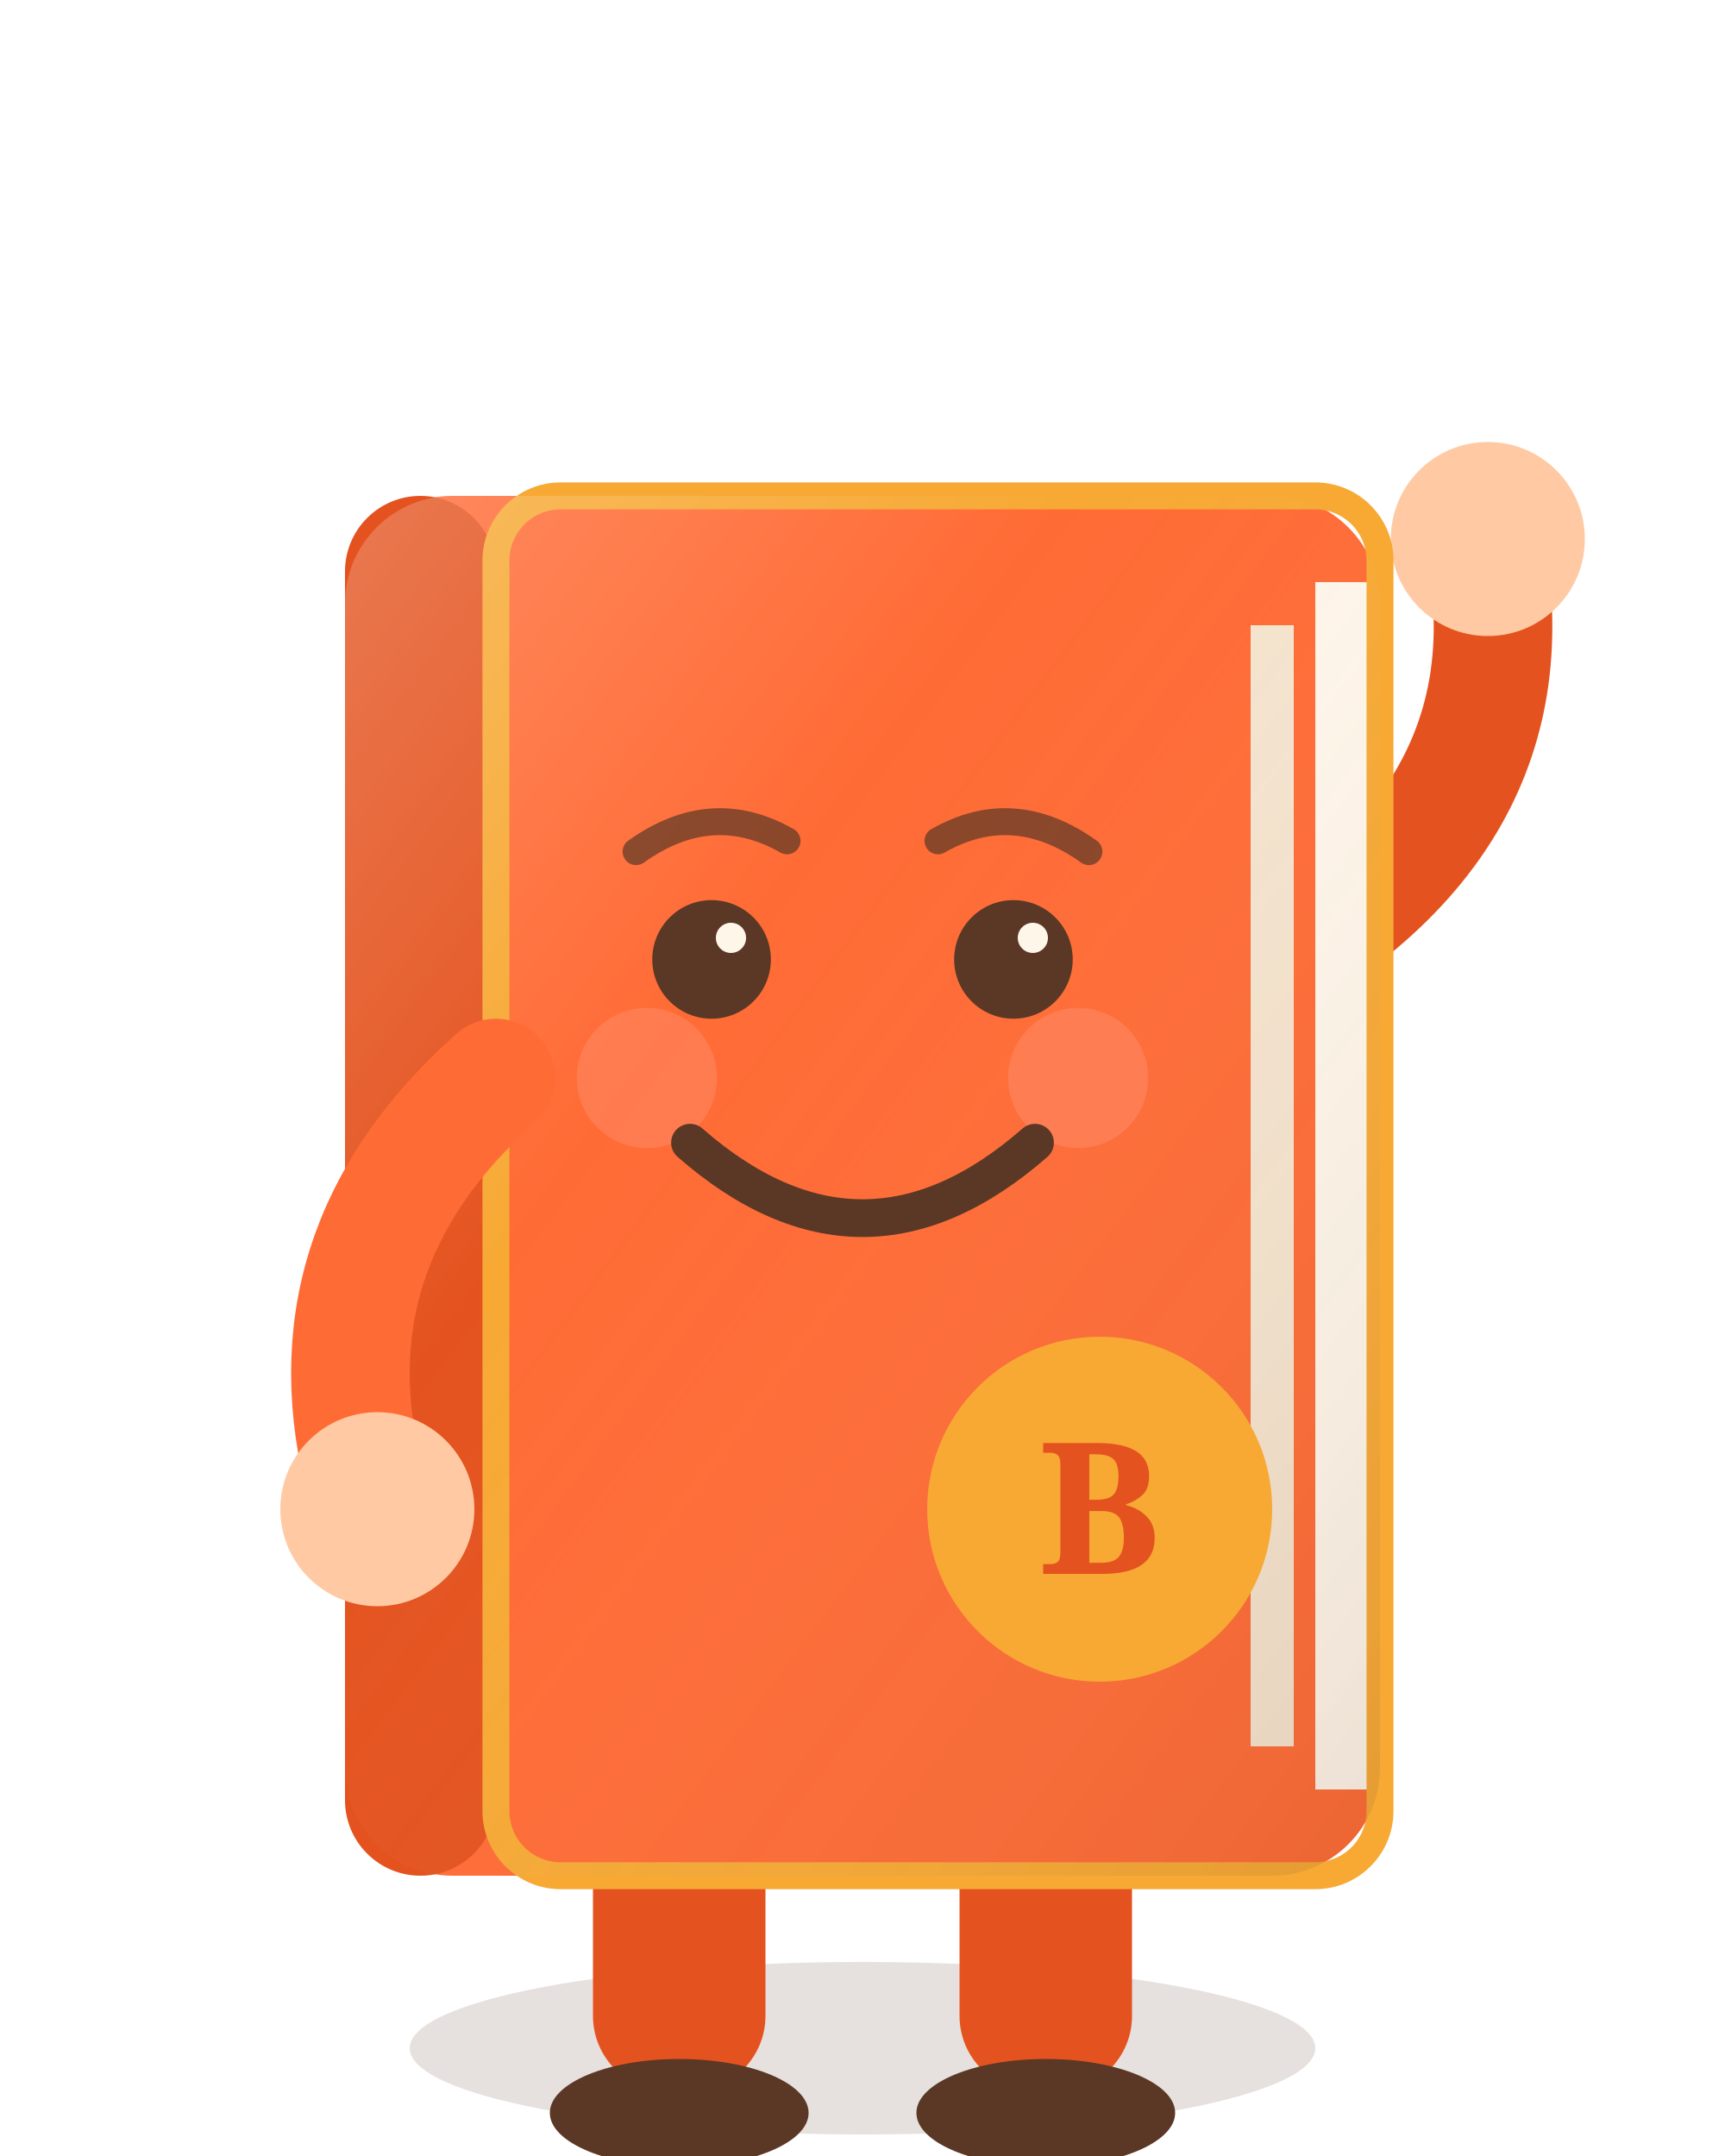
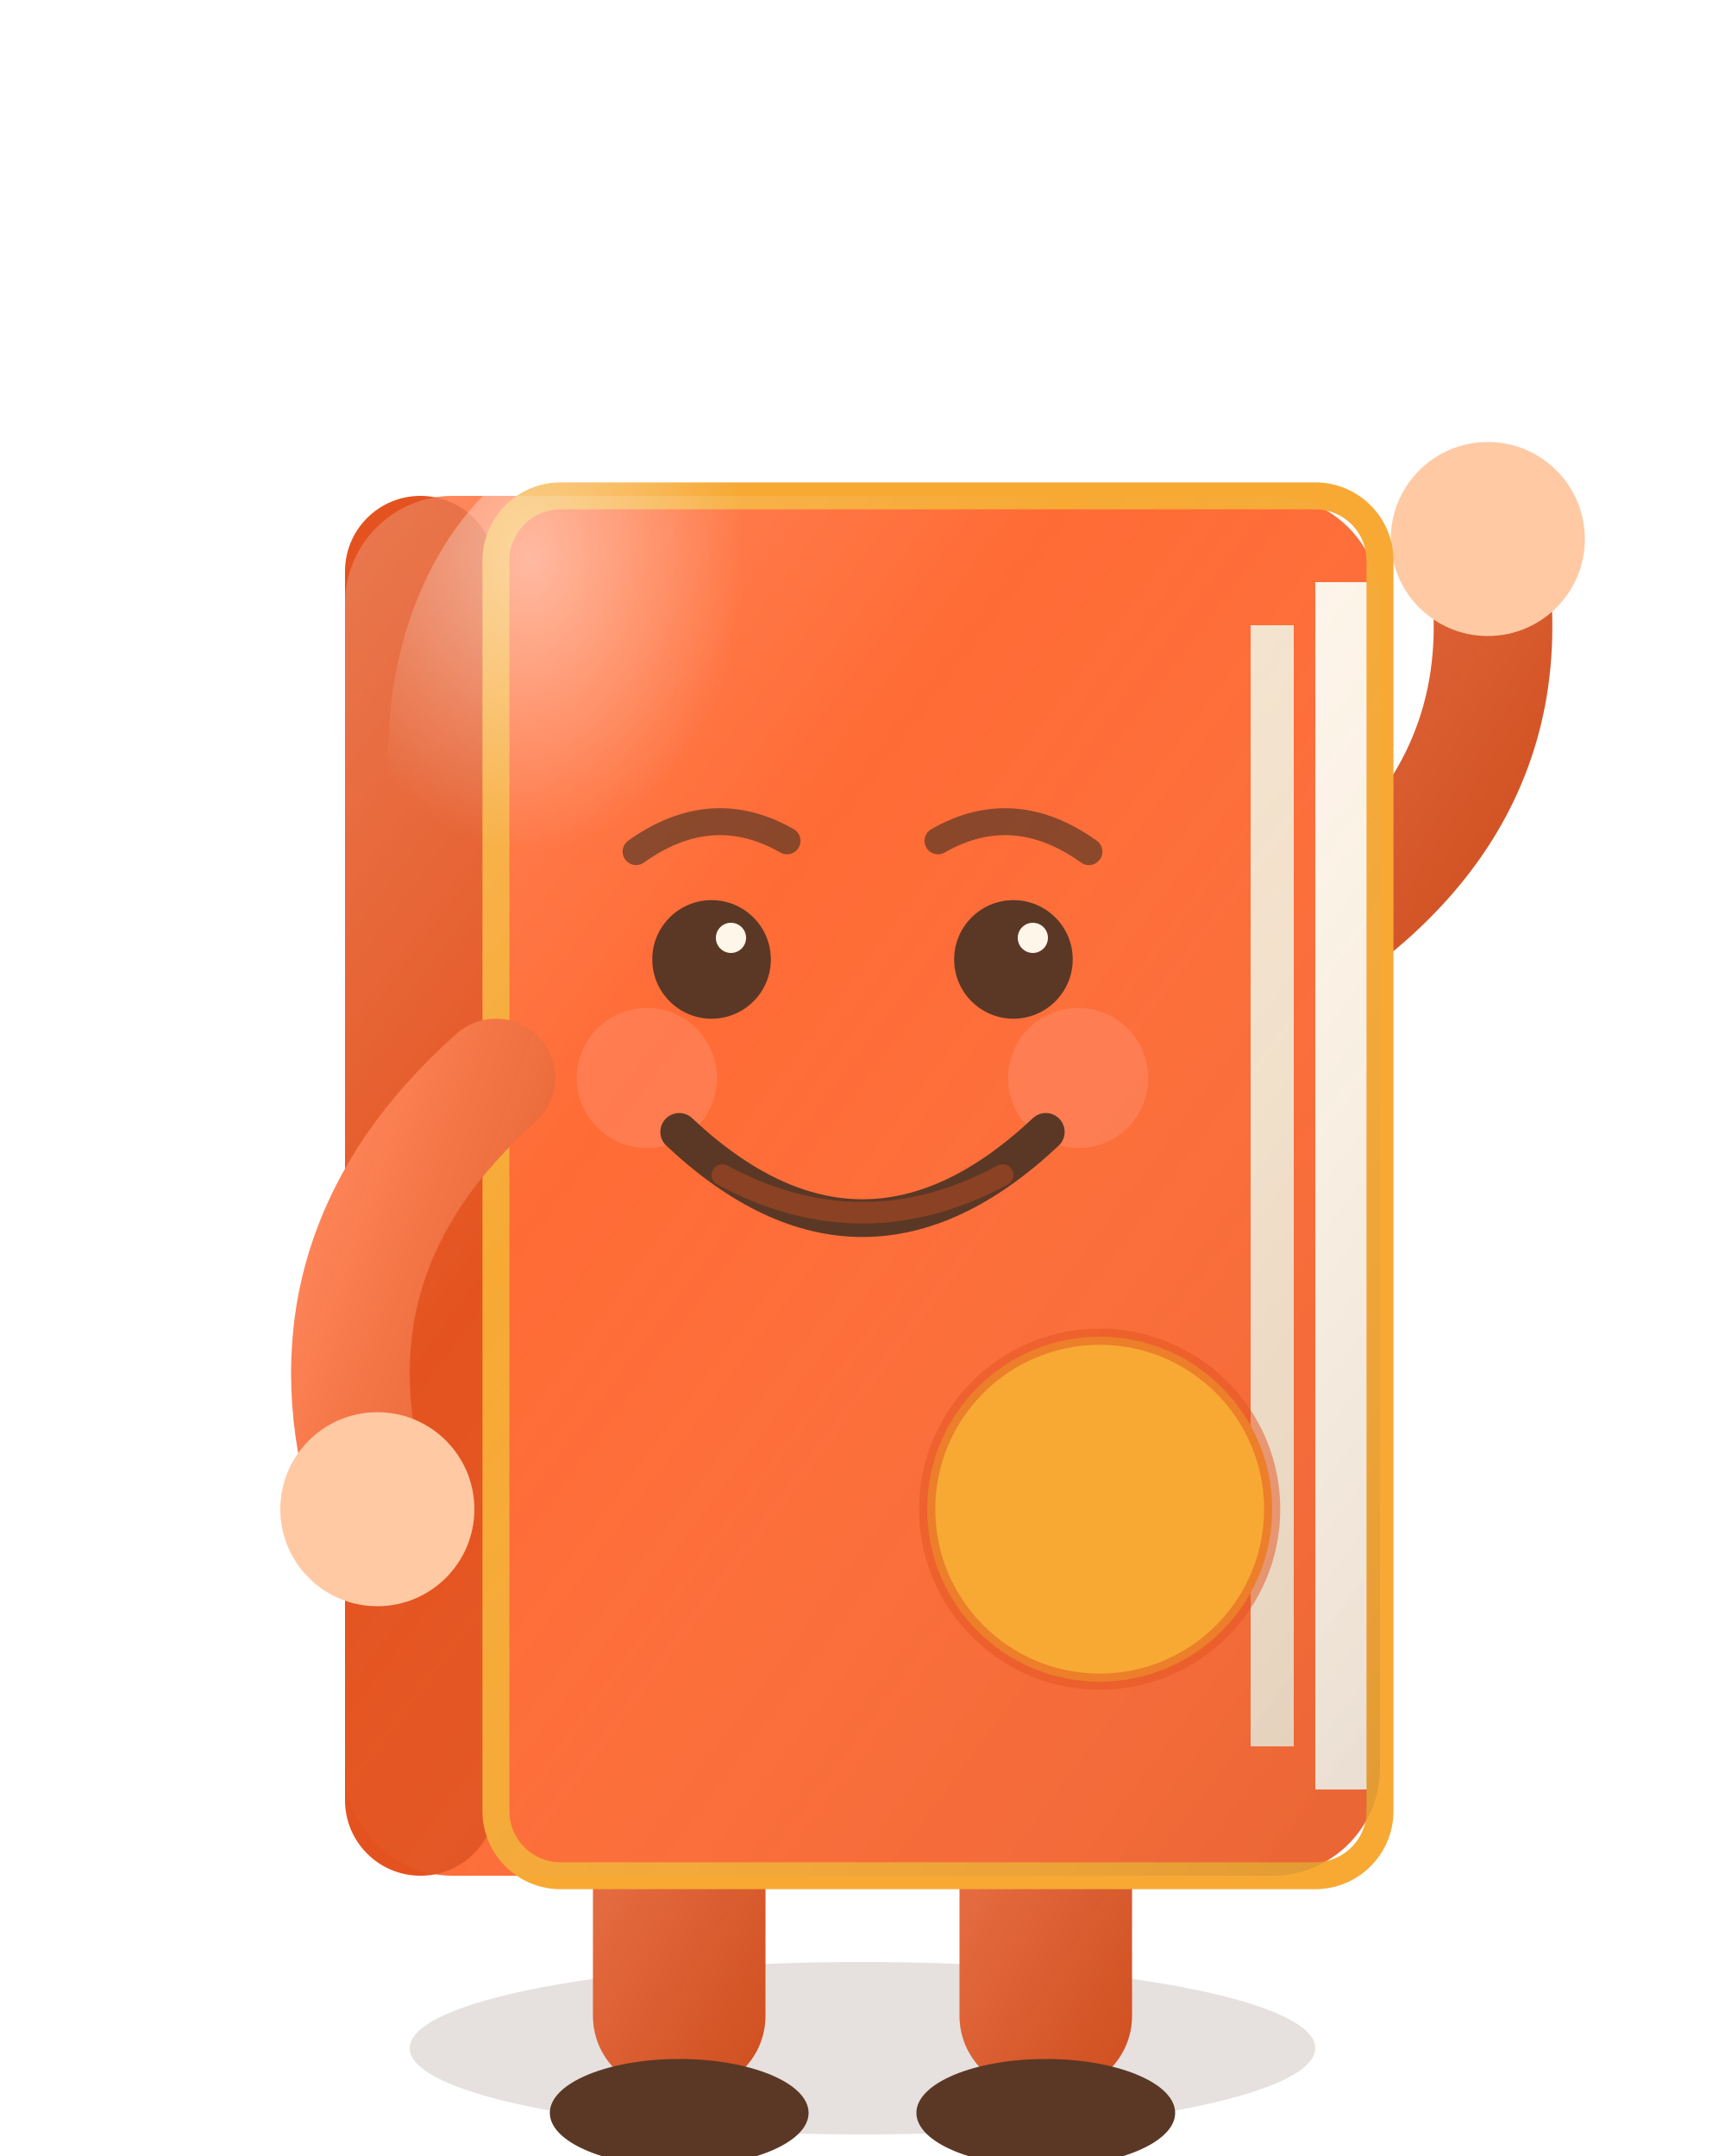
<svg xmlns="http://www.w3.org/2000/svg" viewBox="0 0 160 200">
  <defs>
    <linearGradient id="coverSheen" x1="0" y1="0" x2="1" y2="1">
      <stop offset="0%" stop-color="#FFFFFF" stop-opacity=".22" />
      <stop offset="35%" stop-color="#FFFFFF" stop-opacity="0" />
-       <stop offset="100%" stop-color="#5A3825" stop-opacity=".12" />
+       <stop offset="100%" stop-color="#5A3825" stop-opacity=".14" />
+     </linearGradient>
+     <radialGradient id="shine" cx="30%" cy="20%" r="45%">
+       <stop offset="0%" stop-color="#FFFFFF" stop-opacity=".45" />
+       <stop offset="100%" stop-color="#FFFFFF" stop-opacity="0" />
+     </radialGradient>
+     <linearGradient id="limbShade" x1="0" y1="0" x2="1" y2="1">
+       <stop offset="0%" stop-color="#FFFFFF" stop-opacity=".18" />
+       <stop offset="100%" stop-color="#5A3825" stop-opacity=".15" />
    </linearGradient>
  </defs>
  <ellipse cx="80" cy="190" rx="42" ry="8" fill="rgba(90,56,37,.15)" />
-   <path d="M113 92 Q142 78 138 52" stroke="#E4531F" stroke-width="11" fill="none" stroke-linecap="round" />
-   <circle cx="138" cy="50" r="9" fill="#FFC9A3" />
+   <g>
+     <path d="M113 92 Q142 78 138 52" stroke="#E4531F" stroke-width="11" fill="none" stroke-linecap="round" />
+     <path d="M113 92 Q142 78 138 52" stroke="url(#limbShade)" stroke-width="11" fill="none" stroke-linecap="round" />
+     <circle cx="138" cy="50" r="9" fill="#FFC9A3" />
+     <animateTransform attributeName="transform" type="rotate" additive="sum" values="0 113 92; -14 113 92; 10 113 92; -11 113 92; 0 113 92" keyTimes="0; 0.25; 0.55; 0.8; 1" dur="1.9s" repeatCount="indefinite" calcMode="spline" keySplines="0.45 0 0.55 1; 0.45 0 0.55 1; 0.45 0 0.55 1; 0.45 0 0.55 1" />
+   </g>
  <rect x="55" y="168" width="16" height="26" rx="7" fill="#E4531F" />
  <rect x="89" y="168" width="16" height="26" rx="7" fill="#E4531F" />
+   <rect x="55" y="168" width="16" height="26" rx="7" fill="url(#limbShade)" />
+   <rect x="89" y="168" width="16" height="26" rx="7" fill="url(#limbShade)" />
  <ellipse cx="63" cy="196" rx="12" ry="5" fill="#5A3825" />
  <ellipse cx="97" cy="196" rx="12" ry="5" fill="#5A3825" />
  <rect x="32" y="46" width="96" height="128" rx="10" fill="#FF6B35" />
  <rect x="32" y="46" width="14" height="128" rx="7" fill="#E4531F" />
  <rect x="122" y="54" width="5" height="112" fill="#FFF6EA" />
  <rect x="116" y="58" width="4" height="104" fill="#F5E4CE" />
  <rect x="46" y="46" width="82" height="128" rx="6" fill="none" stroke="#F7A934" stroke-width="2.5" />
  <rect x="32" y="46" width="96" height="128" rx="10" fill="url(#coverSheen)" />
+   <ellipse cx="58" cy="70" rx="22" ry="30" fill="url(#shine)" />
  <circle cx="102" cy="140" r="16" fill="#F7A934" />
-   <text x="102" y="146" font-family="Georgia, serif" font-size="17" font-weight="700" fill="#E4531F" text-anchor="middle">B</text>
+   <circle cx="102" cy="140" r="16" fill="none" stroke="#E4531F" stroke-width="1.5" opacity=".5" />
  <g>
    <path d="M59 79 Q66 74 73 78" stroke="#5A3825" stroke-width="2.5" fill="none" stroke-linecap="round" opacity=".7" />
    <path d="M87 78 Q94 74 101 79" stroke="#5A3825" stroke-width="2.5" fill="none" stroke-linecap="round" opacity=".7" />
    <circle cx="60" cy="100" r="6.5" fill="#FF8C69" opacity=".5" />
    <circle cx="100" cy="100" r="6.5" fill="#FF8C69" opacity=".5" />
    <circle cx="66" cy="89" r="5.5" fill="#5A3825" />
    <circle cx="94" cy="89" r="5.5" fill="#5A3825" />
    <circle cx="67.8" cy="87" r="1.4" fill="#FFF6EA" />
    <circle cx="95.8" cy="87" r="1.4" fill="#FFF6EA" />
-     <path d="M64 106 Q80 120 96 106" stroke="#5A3825" stroke-width="3.5" fill="none" stroke-linecap="round" />
+     <path d="M63 105 Q80 121 97 105" stroke="#5A3825" stroke-width="3.5" fill="none" stroke-linecap="round" />
+     <path d="M67 109 Q80 116 93 109" stroke="#E4531F" stroke-width="2" fill="none" stroke-linecap="round" opacity=".35" />
  </g>
  <path d="M46 100 Q28 116 34 138" stroke="#FF6B35" stroke-width="11" fill="none" stroke-linecap="round" />
+   <path d="M46 100 Q28 116 34 138" stroke="url(#limbShade)" stroke-width="11" fill="none" stroke-linecap="round" />
  <circle cx="35" cy="140" r="9" fill="#FFC9A3" />
</svg>
